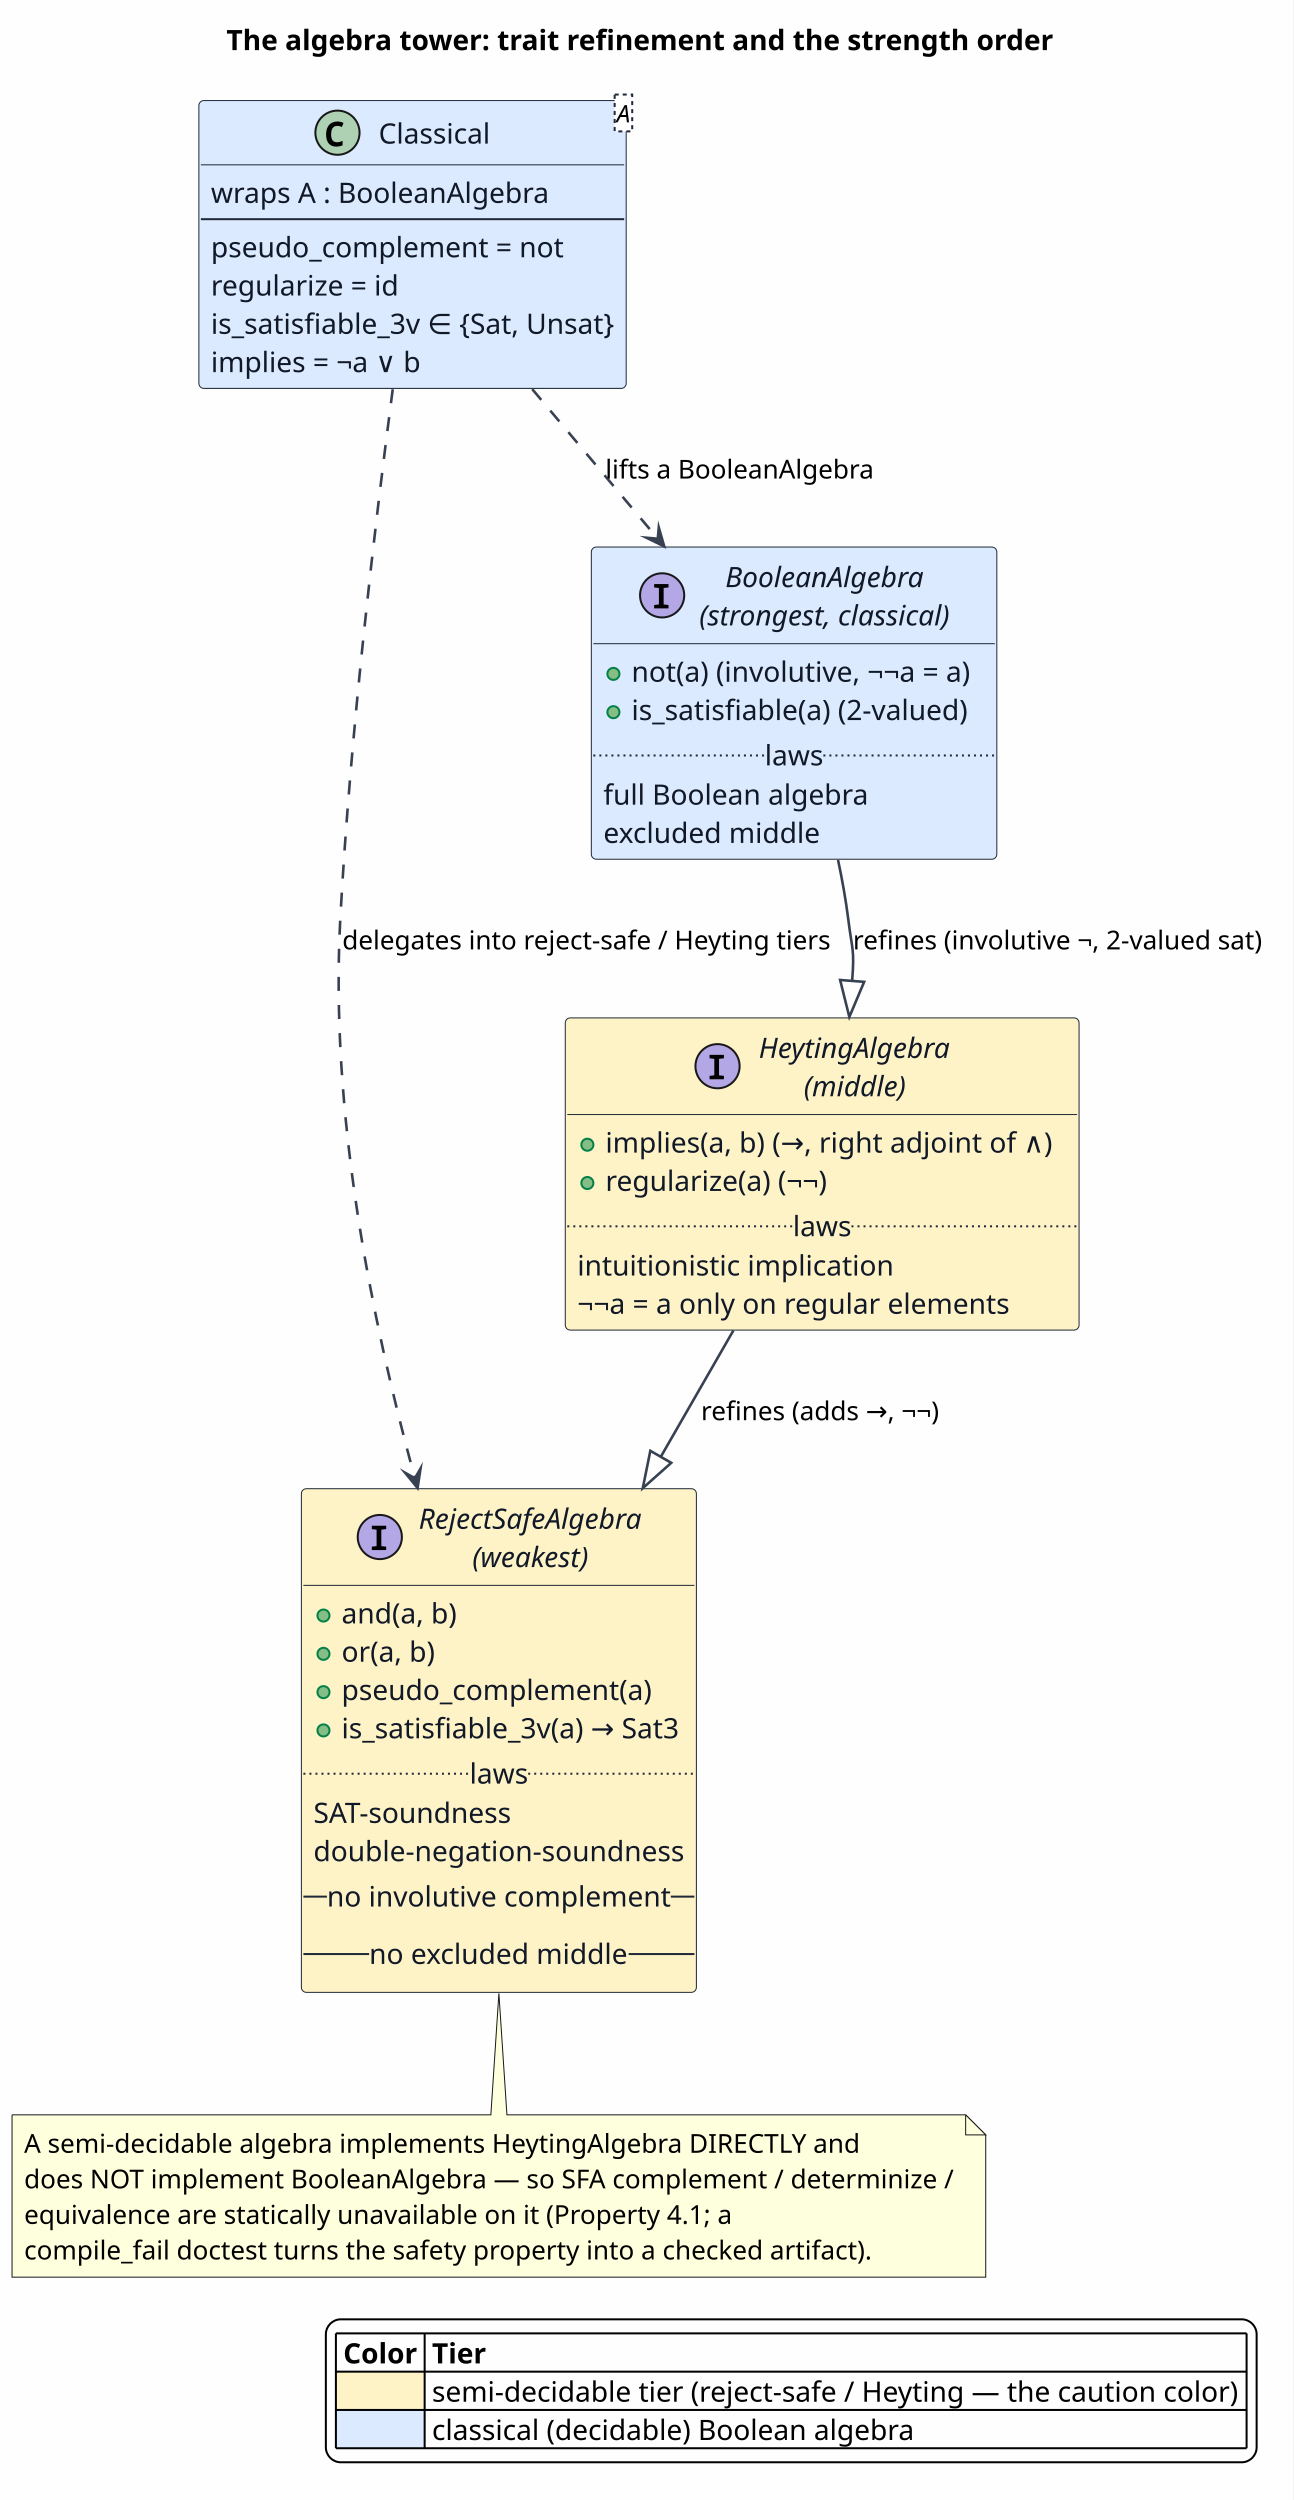
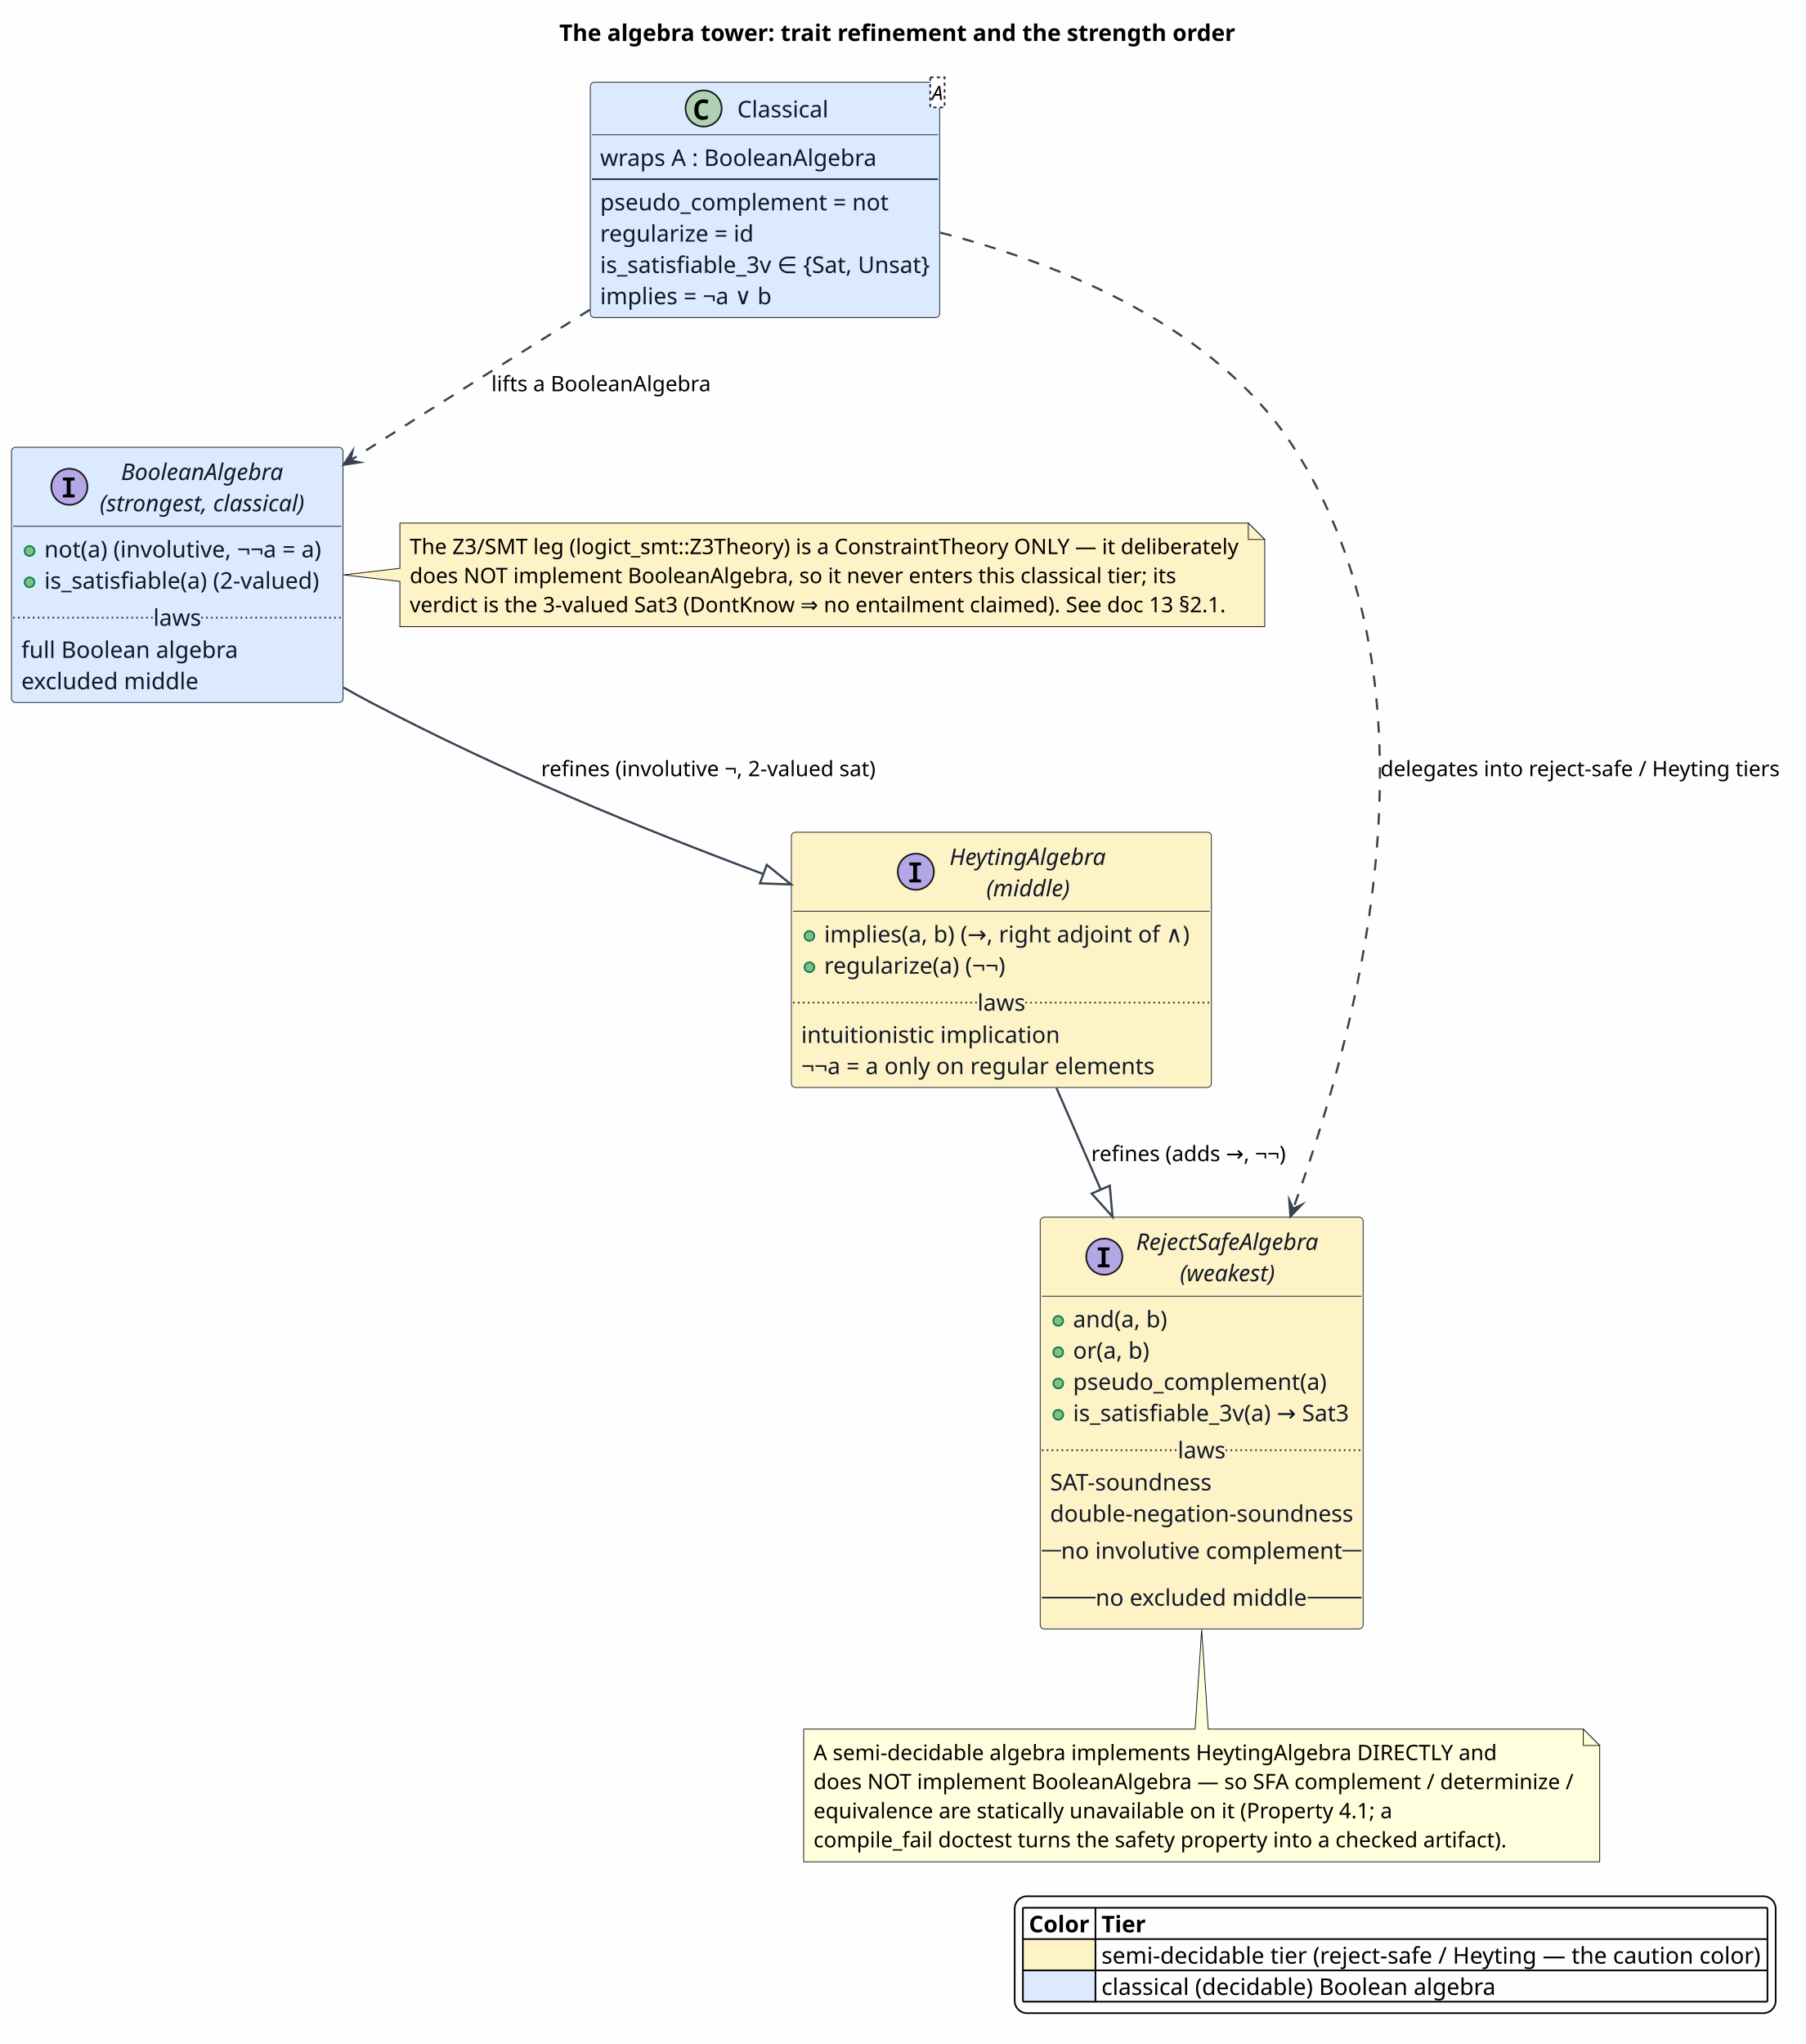
- <svg xmlns="http://www.w3.org/2000/svg" contentStyleType="text/css" data-diagram-type="CLASS" height="1245px" preserveAspectRatio="none" style="width:644px;height:1245px;background:#FEFEFE;" version="1.1" viewBox="0 0 644 1245" width="644px" zoomAndPan="magnify">
+ <svg xmlns="http://www.w3.org/2000/svg" contentStyleType="text/css" data-diagram-type="CLASS" height="1245px" preserveAspectRatio="none" style="width:1100px;height:1245px;background:#FEFEFE;" version="1.1" viewBox="0 0 1100 1245" width="1100px" zoomAndPan="magnify">
  <defs />
  <g>
-     <rect fill="#FEFEFE" height="1245" style="stroke:none;stroke-width:1;" width="644" x="0" y="0" />
+     <rect fill="#FEFEFE" height="1245" style="stroke:none;stroke-width:1;" width="1100" x="0" y="0" />
    <g class="title" data-source-line="1">
-       <text fill="#000000" font-family="sans-serif" font-size="14" font-weight="700" lengthAdjust="spacing" textLength="412.298" x="112.753" y="24.966">The algebra tower: trait refinement and the strength order</text>
+       <text fill="#000000" font-family="sans-serif" font-size="14" font-weight="700" lengthAdjust="spacing" textLength="412.298" x="340.651" y="24.966">The algebra tower: trait refinement and the strength order</text>
    </g>
    <g class="entity" data-qualified-name="RSA" data-source-line="13" id="ent0001">
-       <rect fill="#FEF3C7" height="250.815" rx="2.5" ry="2.5" style="stroke:#1F2937;stroke-width:0.5;" width="196.715" x="150.09" y="741.374" />
-       <ellipse cx="189.146" cy="765.442" fill="#B4A7E5" rx="11" ry="11" style="stroke:#181818;stroke-width:1;" />
-       <path d="M185.177,771.942 L185.177,770.239 L187.537,769.973 L187.537,761.77 L185.177,761.504 L185.177,759.801 L192.318,759.801 L192.318,761.504 L189.896,761.77 L189.896,769.973 L192.318,770.239 L192.318,771.942 L185.177,771.942 Z " fill="#000000" />
-       <text fill="#111827" font-family="sans-serif" font-size="14" font-style="italic" lengthAdjust="spacing" textLength="111.258" x="208.492" y="761.34">RejectSafeAlgebra</text>
-       <text fill="#111827" font-family="sans-serif" font-size="14" font-style="italic" lengthAdjust="spacing" textLength="57.792" x="235.225" y="780.408">(weakest)</text>
-       <line style="stroke:#1F2937;stroke-width:0.5;" x1="151.09" x2="345.805" y1="789.51" y2="789.51" />
+       <rect fill="#FEF3C7" height="250.815" rx="2.5" ry="2.5" style="stroke:#1F2937;stroke-width:0.5;" width="196.715" x="633.61" y="741.374" />
+       <ellipse cx="672.666" cy="765.442" fill="#B4A7E5" rx="11" ry="11" style="stroke:#181818;stroke-width:1;" />
+       <path d="M668.697,771.942 L668.697,770.239 L671.057,769.973 L671.057,761.77 L668.697,761.504 L668.697,759.801 L675.838,759.801 L675.838,761.504 L673.416,761.77 L673.416,769.973 L675.838,770.239 L675.838,771.942 L668.697,771.942 Z " fill="#000000" />
+       <text fill="#111827" font-family="sans-serif" font-size="14" font-style="italic" lengthAdjust="spacing" textLength="111.258" x="692.012" y="761.34">RejectSafeAlgebra</text>
+       <text fill="#111827" font-family="sans-serif" font-size="14" font-style="italic" lengthAdjust="spacing" textLength="57.792" x="718.745" y="780.408">(weakest)</text>
+       <line style="stroke:#1F2937;stroke-width:0.5;" x1="634.61" x2="829.325" y1="789.51" y2="789.51" />
      <g data-visibility-modifier="PUBLIC_METHOD">
-         <ellipse cx="161.09" cy="804.544" fill="#84BE84" rx="3" ry="3" style="stroke:#038048;stroke-width:1;" />
+         <ellipse cx="644.61" cy="804.544" fill="#84BE84" rx="3" ry="3" style="stroke:#038048;stroke-width:1;" />
      </g>
-       <text fill="#111827" font-family="sans-serif" font-size="14" lengthAdjust="spacing" textLength="57.372" x="170.09" y="808.476">and(a, b)</text>
+       <text fill="#111827" font-family="sans-serif" font-size="14" lengthAdjust="spacing" textLength="57.372" x="653.61" y="808.476">and(a, b)</text>
      <g data-visibility-modifier="PUBLIC_METHOD">
-         <ellipse cx="161.09" cy="823.612" fill="#84BE84" rx="3" ry="3" style="stroke:#038048;stroke-width:1;" />
+         <ellipse cx="644.61" cy="823.612" fill="#84BE84" rx="3" ry="3" style="stroke:#038048;stroke-width:1;" />
      </g>
-       <text fill="#111827" font-family="sans-serif" font-size="14" lengthAdjust="spacing" textLength="46.508" x="170.09" y="827.544">or(a, b)</text>
+       <text fill="#111827" font-family="sans-serif" font-size="14" lengthAdjust="spacing" textLength="46.508" x="653.61" y="827.544">or(a, b)</text>
      <g data-visibility-modifier="PUBLIC_METHOD">
-         <ellipse cx="161.09" cy="842.68" fill="#84BE84" rx="3" ry="3" style="stroke:#038048;stroke-width:1;" />
+         <ellipse cx="644.61" cy="842.68" fill="#84BE84" rx="3" ry="3" style="stroke:#038048;stroke-width:1;" />
      </g>
-       <text fill="#111827" font-family="sans-serif" font-size="14" lengthAdjust="spacing" textLength="154.503" x="170.09" y="846.611">pseudo_complement(a)</text>
+       <text fill="#111827" font-family="sans-serif" font-size="14" lengthAdjust="spacing" textLength="154.503" x="653.61" y="846.611">pseudo_complement(a)</text>
      <g data-visibility-modifier="PUBLIC_METHOD">
-         <ellipse cx="161.09" cy="861.747" fill="#84BE84" rx="3" ry="3" style="stroke:#038048;stroke-width:1;" />
+         <ellipse cx="644.61" cy="861.747" fill="#84BE84" rx="3" ry="3" style="stroke:#038048;stroke-width:1;" />
      </g>
-       <text fill="#111827" font-family="sans-serif" font-size="14" lengthAdjust="spacing" textLength="168.068" x="170.09" y="865.679">is_satisfiable_3v(a) → Sat3</text>
-       <text fill="#111827" font-family="sans-serif" font-size="14" lengthAdjust="spacing" textLength="99.974" x="156.09" y="907.815">SAT-soundness</text>
-       <text fill="#111827" font-family="sans-serif" font-size="14" lengthAdjust="spacing" textLength="184.715" x="156.09" y="926.883">double-negation-soundness</text>
-       <line style="stroke:#1F2937;stroke-width:1;stroke-dasharray:1,2;" x1="151.09" x2="233.86" y1="883.315" y2="883.315" />
-       <text fill="#111827" font-family="sans-serif" font-size="14" lengthAdjust="spacing" textLength="29.176" x="233.86" y="888.247">laws</text>
-       <line style="stroke:#1F2937;stroke-width:1;stroke-dasharray:1,2;" x1="263.036" x2="345.805" y1="883.315" y2="883.315" />
-       <line style="stroke:#1F2937;stroke-width:1;" x1="151.09" x2="162.81" y1="944.519" y2="944.519" />
-       <text fill="#111827" font-family="sans-serif" font-size="14" lengthAdjust="spacing" textLength="171.275" x="162.81" y="949.451">no involutive complement</text>
-       <line style="stroke:#1F2937;stroke-width:1;" x1="334.085" x2="345.805" y1="944.519" y2="944.519" />
-       <line style="stroke:#1F2937;stroke-width:1;" x1="151.09" x2="183.831" y1="973.121" y2="973.121" />
-       <text fill="#111827" font-family="sans-serif" font-size="14" lengthAdjust="spacing" textLength="129.233" x="183.831" y="978.053">no excluded middle</text>
-       <line style="stroke:#1F2937;stroke-width:1;" x1="313.064" x2="345.805" y1="973.121" y2="973.121" />
+       <text fill="#111827" font-family="sans-serif" font-size="14" lengthAdjust="spacing" textLength="168.068" x="653.61" y="865.679">is_satisfiable_3v(a) → Sat3</text>
+       <text fill="#111827" font-family="sans-serif" font-size="14" lengthAdjust="spacing" textLength="99.974" x="639.61" y="907.815">SAT-soundness</text>
+       <text fill="#111827" font-family="sans-serif" font-size="14" lengthAdjust="spacing" textLength="184.715" x="639.61" y="926.883">double-negation-soundness</text>
+       <line style="stroke:#1F2937;stroke-width:1;stroke-dasharray:1,2;" x1="634.61" x2="717.38" y1="883.315" y2="883.315" />
+       <text fill="#111827" font-family="sans-serif" font-size="14" lengthAdjust="spacing" textLength="29.176" x="717.38" y="888.247">laws</text>
+       <line style="stroke:#1F2937;stroke-width:1;stroke-dasharray:1,2;" x1="746.556" x2="829.325" y1="883.315" y2="883.315" />
+       <line style="stroke:#1F2937;stroke-width:1;" x1="634.61" x2="646.33" y1="944.519" y2="944.519" />
+       <text fill="#111827" font-family="sans-serif" font-size="14" lengthAdjust="spacing" textLength="171.275" x="646.33" y="949.451">no involutive complement</text>
+       <line style="stroke:#1F2937;stroke-width:1;" x1="817.605" x2="829.325" y1="944.519" y2="944.519" />
+       <line style="stroke:#1F2937;stroke-width:1;" x1="634.61" x2="667.351" y1="973.121" y2="973.121" />
+       <text fill="#111827" font-family="sans-serif" font-size="14" lengthAdjust="spacing" textLength="129.233" x="667.351" y="978.053">no excluded middle</text>
+       <line style="stroke:#1F2937;stroke-width:1;" x1="796.584" x2="829.325" y1="973.121" y2="973.121" />
    </g>
    <g class="entity" data-qualified-name="HA" data-source-line="25" id="ent0002">
-       <rect fill="#FEF3C7" height="155.475" rx="2.5" ry="2.5" style="stroke:#1F2937;stroke-width:0.5;" width="255.863" x="281.51" y="506.904" />
-       <ellipse cx="357.332" cy="530.972" fill="#B4A7E5" rx="11" ry="11" style="stroke:#181818;stroke-width:1;" />
-       <path d="M353.364,537.472 L353.364,535.769 L355.723,535.503 L355.723,527.3 L353.364,527.034 L353.364,525.331 L360.504,525.331 L360.504,527.034 L358.082,527.3 L358.082,535.503 L360.504,535.769 L360.504,537.472 L353.364,537.472 Z " fill="#000000" />
-       <text fill="#111827" font-family="sans-serif" font-size="14" font-style="italic" lengthAdjust="spacing" textLength="95.718" x="377.832" y="526.87">HeytingAlgebra</text>
-       <text fill="#111827" font-family="sans-serif" font-size="14" font-style="italic" lengthAdjust="spacing" textLength="50.792" x="400.296" y="545.938">(middle)</text>
-       <line style="stroke:#1F2937;stroke-width:0.5;" x1="282.51" x2="536.373" y1="555.04" y2="555.04" />
+       <rect fill="#FEF3C7" height="155.475" rx="2.5" ry="2.5" style="stroke:#1F2937;stroke-width:0.5;" width="255.863" x="482.04" y="506.904" />
+       <ellipse cx="557.862" cy="530.972" fill="#B4A7E5" rx="11" ry="11" style="stroke:#181818;stroke-width:1;" />
+       <path d="M553.894,537.472 L553.894,535.769 L556.253,535.503 L556.253,527.3 L553.894,527.034 L553.894,525.331 L561.034,525.331 L561.034,527.034 L558.612,527.3 L558.612,535.503 L561.034,535.769 L561.034,537.472 L553.894,537.472 Z " fill="#000000" />
+       <text fill="#111827" font-family="sans-serif" font-size="14" font-style="italic" lengthAdjust="spacing" textLength="95.718" x="578.362" y="526.87">HeytingAlgebra</text>
+       <text fill="#111827" font-family="sans-serif" font-size="14" font-style="italic" lengthAdjust="spacing" textLength="50.792" x="600.826" y="545.938">(middle)</text>
+       <line style="stroke:#1F2937;stroke-width:0.5;" x1="483.04" x2="736.903" y1="555.04" y2="555.04" />
      <g data-visibility-modifier="PUBLIC_METHOD">
-         <ellipse cx="292.51" cy="570.074" fill="#84BE84" rx="3" ry="3" style="stroke:#038048;stroke-width:1;" />
+         <ellipse cx="493.04" cy="570.074" fill="#84BE84" rx="3" ry="3" style="stroke:#038048;stroke-width:1;" />
      </g>
-       <text fill="#111827" font-family="sans-serif" font-size="14" lengthAdjust="spacing" textLength="229.863" x="301.51" y="574.006">implies(a, b)   (→, right adjoint of ∧)</text>
+       <text fill="#111827" font-family="sans-serif" font-size="14" lengthAdjust="spacing" textLength="229.863" x="502.04" y="574.006">implies(a, b)   (→, right adjoint of ∧)</text>
      <g data-visibility-modifier="PUBLIC_METHOD">
-         <ellipse cx="292.51" cy="589.142" fill="#84BE84" rx="3" ry="3" style="stroke:#038048;stroke-width:1;" />
+         <ellipse cx="493.04" cy="589.142" fill="#84BE84" rx="3" ry="3" style="stroke:#038048;stroke-width:1;" />
      </g>
-       <text fill="#111827" font-family="sans-serif" font-size="14" lengthAdjust="spacing" textLength="117.865" x="301.51" y="593.074">regularize(a)   (¬¬)</text>
-       <text fill="#111827" font-family="sans-serif" font-size="14" lengthAdjust="spacing" textLength="157.611" x="287.51" y="635.21">intuitionistic implication</text>
-       <text fill="#111827" font-family="sans-serif" font-size="14" lengthAdjust="spacing" textLength="215.557" x="287.51" y="654.277">¬¬a = a only on regular elements</text>
-       <line style="stroke:#1F2937;stroke-width:1;stroke-dasharray:1,2;" x1="282.51" x2="394.853" y1="610.71" y2="610.71" />
-       <text fill="#111827" font-family="sans-serif" font-size="14" lengthAdjust="spacing" textLength="29.176" x="394.853" y="615.641">laws</text>
-       <line style="stroke:#1F2937;stroke-width:1;stroke-dasharray:1,2;" x1="424.029" x2="536.373" y1="610.71" y2="610.71" />
+       <text fill="#111827" font-family="sans-serif" font-size="14" lengthAdjust="spacing" textLength="117.865" x="502.04" y="593.074">regularize(a)   (¬¬)</text>
+       <text fill="#111827" font-family="sans-serif" font-size="14" lengthAdjust="spacing" textLength="157.611" x="488.04" y="635.21">intuitionistic implication</text>
+       <text fill="#111827" font-family="sans-serif" font-size="14" lengthAdjust="spacing" textLength="215.557" x="488.04" y="654.277">¬¬a = a only on regular elements</text>
+       <line style="stroke:#1F2937;stroke-width:1;stroke-dasharray:1,2;" x1="483.04" x2="595.383" y1="610.71" y2="610.71" />
+       <text fill="#111827" font-family="sans-serif" font-size="14" lengthAdjust="spacing" textLength="29.176" x="595.383" y="615.641">laws</text>
+       <line style="stroke:#1F2937;stroke-width:1;stroke-dasharray:1,2;" x1="624.559" x2="736.903" y1="610.71" y2="610.71" />
    </g>
    <g class="entity" data-qualified-name="BA" data-source-line="33" id="ent0003">
-       <rect fill="#DBEAFE" height="155.475" rx="2.5" ry="2.5" style="stroke:#1F2937;stroke-width:0.5;" width="201.937" x="294.48" y="272.424" />
-       <ellipse cx="329.743" cy="296.492" fill="#B4A7E5" rx="11" ry="11" style="stroke:#181818;stroke-width:1;" />
-       <path d="M325.775,302.992 L325.775,301.289 L328.134,301.023 L328.134,292.82 L325.775,292.554 L325.775,290.851 L332.915,290.851 L332.915,292.554 L330.493,292.82 L330.493,301.023 L332.915,301.289 L332.915,302.992 L325.775,302.992 Z " fill="#000000" />
-       <text fill="#111827" font-family="sans-serif" font-size="14" font-style="italic" lengthAdjust="spacing" textLength="99.022" x="361.189" y="292.39">BooleanAlgebra</text>
-       <text fill="#111827" font-family="sans-serif" font-size="14" font-style="italic" lengthAdjust="spacing" textLength="124.907" x="348.246" y="311.458">(strongest, classical)</text>
-       <line style="stroke:#1F2937;stroke-width:0.5;" x1="295.48" x2="495.417" y1="320.56" y2="320.56" />
+       <rect fill="#DBEAFE" height="155.475" rx="2.5" ry="2.5" style="stroke:#1F2937;stroke-width:0.5;" width="201.937" x="7" y="272.424" />
+       <ellipse cx="42.263" cy="296.492" fill="#B4A7E5" rx="11" ry="11" style="stroke:#181818;stroke-width:1;" />
+       <path d="M38.295,302.992 L38.295,301.289 L40.654,301.023 L40.654,292.82 L38.295,292.554 L38.295,290.851 L45.435,290.851 L45.435,292.554 L43.013,292.82 L43.013,301.023 L45.435,301.289 L45.435,302.992 L38.295,302.992 Z " fill="#000000" />
+       <text fill="#111827" font-family="sans-serif" font-size="14" font-style="italic" lengthAdjust="spacing" textLength="99.022" x="73.709" y="292.39">BooleanAlgebra</text>
+       <text fill="#111827" font-family="sans-serif" font-size="14" font-style="italic" lengthAdjust="spacing" textLength="124.907" x="60.766" y="311.458">(strongest, classical)</text>
+       <line style="stroke:#1F2937;stroke-width:0.5;" x1="8" x2="207.937" y1="320.56" y2="320.56" />
      <g data-visibility-modifier="PUBLIC_METHOD">
-         <ellipse cx="305.48" cy="335.594" fill="#84BE84" rx="3" ry="3" style="stroke:#038048;stroke-width:1;" />
+         <ellipse cx="18" cy="335.594" fill="#84BE84" rx="3" ry="3" style="stroke:#038048;stroke-width:1;" />
      </g>
-       <text fill="#111827" font-family="sans-serif" font-size="14" lengthAdjust="spacing" textLength="175.937" x="314.48" y="339.526">not(a)   (involutive, ¬¬a = a)</text>
+       <text fill="#111827" font-family="sans-serif" font-size="14" lengthAdjust="spacing" textLength="175.937" x="27" y="339.526">not(a)   (involutive, ¬¬a = a)</text>
      <g data-visibility-modifier="PUBLIC_METHOD">
-         <ellipse cx="305.48" cy="354.662" fill="#84BE84" rx="3" ry="3" style="stroke:#038048;stroke-width:1;" />
+         <ellipse cx="18" cy="354.662" fill="#84BE84" rx="3" ry="3" style="stroke:#038048;stroke-width:1;" />
      </g>
-       <text fill="#111827" font-family="sans-serif" font-size="14" lengthAdjust="spacing" textLength="174.691" x="314.48" y="358.594">is_satisfiable(a)   (2-valued)</text>
-       <text fill="#111827" font-family="sans-serif" font-size="14" lengthAdjust="spacing" textLength="132.244" x="300.48" y="400.729">full Boolean algebra</text>
-       <text fill="#111827" font-family="sans-serif" font-size="14" lengthAdjust="spacing" textLength="108.472" x="300.48" y="419.797">excluded middle</text>
-       <line style="stroke:#1F2937;stroke-width:1;stroke-dasharray:1,2;" x1="295.48" x2="380.861" y1="376.23" y2="376.23" />
-       <text fill="#111827" font-family="sans-serif" font-size="14" lengthAdjust="spacing" textLength="29.176" x="380.861" y="381.161">laws</text>
-       <line style="stroke:#1F2937;stroke-width:1;stroke-dasharray:1,2;" x1="410.037" x2="495.417" y1="376.23" y2="376.23" />
+       <text fill="#111827" font-family="sans-serif" font-size="14" lengthAdjust="spacing" textLength="174.691" x="27" y="358.594">is_satisfiable(a)   (2-valued)</text>
+       <text fill="#111827" font-family="sans-serif" font-size="14" lengthAdjust="spacing" textLength="132.244" x="13" y="400.729">full Boolean algebra</text>
+       <text fill="#111827" font-family="sans-serif" font-size="14" lengthAdjust="spacing" textLength="108.472" x="13" y="419.797">excluded middle</text>
+       <line style="stroke:#1F2937;stroke-width:1;stroke-dasharray:1,2;" x1="8" x2="93.381" y1="376.23" y2="376.23" />
+       <text fill="#111827" font-family="sans-serif" font-size="14" lengthAdjust="spacing" textLength="29.176" x="93.381" y="381.161">laws</text>
+       <line style="stroke:#1F2937;stroke-width:1;stroke-dasharray:1,2;" x1="122.557" x2="207.937" y1="376.23" y2="376.23" />
    </g>
    <g class="entity" data-qualified-name="CL" data-source-line="41" id="ent0004">
-       <rect fill="#DBEAFE" height="143.34" rx="2.5" ry="2.5" style="stroke:#1F2937;stroke-width:0.5;" width="212.803" x="99.04" y="50.084" />
-       <ellipse cx="168.057" cy="66.084" fill="#ADD1B2" rx="11" ry="11" style="stroke:#181818;stroke-width:1;" />
-       <path d="M167.526,73.006 Q165.776,73.006 164.636,72.271 Q163.511,71.521 162.948,70.178 Q162.401,68.818 162.401,67.021 Q162.401,64.99 163.057,63.537 Q163.714,62.084 164.995,61.303 Q166.276,60.521 168.151,60.521 Q169.042,60.521 169.714,60.709 Q170.386,60.881 171.073,61.225 L170.261,63.24 Q169.636,62.928 169.089,62.803 Q168.557,62.678 168.073,62.678 Q166.901,62.678 166.198,63.209 Q165.495,63.74 165.198,64.693 Q164.901,65.646 164.901,66.912 Q164.901,68.928 165.62,69.896 Q166.339,70.85 167.932,70.85 Q168.526,70.85 169.151,70.693 Q169.776,70.537 170.604,70.162 L170.604,72.381 Q169.87,72.693 169.073,72.85 Q168.292,73.006 167.526,73.006 Z " fill="#000000" />
-       <text fill="#111827" font-family="sans-serif" font-size="14" lengthAdjust="spacing" textLength="55.524" x="188.557" y="71.516">Classical</text>
-       <rect fill="#FFFFFF" height="18.344" style="stroke:#1F2937;stroke-width:1;stroke-dasharray:2,2;" width="8.744" x="306.099" y="47.084" />
-       <text fill="#000000" font-family="sans-serif" font-size="12" font-style="italic" lengthAdjust="spacing" textLength="6.744" x="307.099" y="60.912">A</text>
-       <line style="stroke:#1F2937;stroke-width:0.5;" x1="100.04" x2="310.843" y1="82.084" y2="82.084" />
-       <text fill="#111827" font-family="sans-serif" font-size="14" lengthAdjust="spacing" textLength="168.937" x="105.04" y="101.05">wraps A : BooleanAlgebra</text>
-       <line style="stroke:#1F2937;stroke-width:1;" x1="100.04" x2="310.843" y1="109.152" y2="109.152" />
-       <text fill="#111827" font-family="sans-serif" font-size="14" lengthAdjust="spacing" textLength="175.713" x="105.04" y="128.118">pseudo_complement = not</text>
-       <text fill="#111827" font-family="sans-serif" font-size="14" lengthAdjust="spacing" textLength="119.266" x="105.04" y="147.186">regularize        = id</text>
-       <text fill="#111827" font-family="sans-serif" font-size="14" lengthAdjust="spacing" textLength="200.803" x="105.04" y="166.254">is_satisfiable_3v ∈ {Sat, Unsat}</text>
-       <text fill="#111827" font-family="sans-serif" font-size="14" lengthAdjust="spacing" textLength="140.825" x="105.04" y="185.321">implies           = ¬a ∨ b</text>
+       <rect fill="#DBEAFE" height="143.34" rx="2.5" ry="2.5" style="stroke:#1F2937;stroke-width:0.5;" width="212.803" x="359.57" y="50.084" />
+       <ellipse cx="428.587" cy="66.084" fill="#ADD1B2" rx="11" ry="11" style="stroke:#181818;stroke-width:1;" />
+       <path d="M428.056,73.006 Q426.306,73.006 425.166,72.271 Q424.041,71.521 423.478,70.178 Q422.931,68.818 422.931,67.021 Q422.931,64.99 423.587,63.537 Q424.244,62.084 425.525,61.303 Q426.806,60.521 428.681,60.521 Q429.572,60.521 430.244,60.709 Q430.916,60.881 431.603,61.225 L430.791,63.24 Q430.166,62.928 429.619,62.803 Q429.087,62.678 428.603,62.678 Q427.431,62.678 426.728,63.209 Q426.025,63.74 425.728,64.693 Q425.431,65.646 425.431,66.912 Q425.431,68.928 426.15,69.896 Q426.869,70.85 428.462,70.85 Q429.056,70.85 429.681,70.693 Q430.306,70.537 431.134,70.162 L431.134,72.381 Q430.4,72.693 429.603,72.85 Q428.822,73.006 428.056,73.006 Z " fill="#000000" />
+       <text fill="#111827" font-family="sans-serif" font-size="14" lengthAdjust="spacing" textLength="55.524" x="449.087" y="71.516">Classical</text>
+       <rect fill="#FFFFFF" height="18.344" style="stroke:#1F2937;stroke-width:1;stroke-dasharray:2,2;" width="8.744" x="566.629" y="47.084" />
+       <text fill="#000000" font-family="sans-serif" font-size="12" font-style="italic" lengthAdjust="spacing" textLength="6.744" x="567.629" y="60.912">A</text>
+       <line style="stroke:#1F2937;stroke-width:0.5;" x1="360.57" x2="571.373" y1="82.084" y2="82.084" />
+       <text fill="#111827" font-family="sans-serif" font-size="14" lengthAdjust="spacing" textLength="168.937" x="365.57" y="101.05">wraps A : BooleanAlgebra</text>
+       <line style="stroke:#1F2937;stroke-width:1;" x1="360.57" x2="571.373" y1="109.152" y2="109.152" />
+       <text fill="#111827" font-family="sans-serif" font-size="14" lengthAdjust="spacing" textLength="175.713" x="365.57" y="128.118">pseudo_complement = not</text>
+       <text fill="#111827" font-family="sans-serif" font-size="14" lengthAdjust="spacing" textLength="119.266" x="365.57" y="147.186">regularize        = id</text>
+       <text fill="#111827" font-family="sans-serif" font-size="14" lengthAdjust="spacing" textLength="200.803" x="365.57" y="166.254">is_satisfiable_3v ∈ {Sat, Unsat}</text>
+       <text fill="#111827" font-family="sans-serif" font-size="14" lengthAdjust="spacing" textLength="140.825" x="365.57" y="185.321">implies           = ¬a ∨ b</text>
    </g>
    <g class="entity" data-qualified-name="GMN9" data-source-line="59" id="ent0010">
-       <path d="M6,1053.194 L6,1134.018 A0,0 0 0 0 6,1134.018 L490.892,1134.018 A0,0 0 0 0 490.892,1134.018 L490.892,1063.194 L480.892,1053.194 L252.45,1053.194 L248.45,992.684 L244.45,1053.194 L6,1053.194 A0,0 0 0 0 6,1053.194" fill="#FEFFDD" style="stroke:#181818;stroke-width:0.5;" />
-       <path d="M480.892,1053.194 L480.892,1063.194 L490.892,1063.194 L480.892,1053.194" fill="#FEFFDD" style="stroke:#181818;stroke-width:0.5;" />
-       <text fill="#000000" font-family="sans-serif" font-size="13" lengthAdjust="spacing" textLength="417.456" x="12" y="1072.091">A semi-decidable algebra implements HeytingAlgebra DIRECTLY and</text>
-       <text fill="#000000" font-family="sans-serif" font-size="13" lengthAdjust="spacing" textLength="463.892" x="12" y="1089.797">does NOT implement BooleanAlgebra — so SFA complement / determinize /</text>
-       <text fill="#000000" font-family="sans-serif" font-size="13" lengthAdjust="spacing" textLength="353.106" x="12" y="1107.503">equivalence are statically unavailable on it (Property 4.1; a</text>
-       <text fill="#000000" font-family="sans-serif" font-size="13" lengthAdjust="spacing" textLength="422.461" x="12" y="1125.209">compile_fail doctest turns the safety property into a checked artifact).</text>
+       <path d="M489.52,1053.194 L489.52,1134.018 A0,0 0 0 0 489.52,1134.018 L974.412,1134.018 A0,0 0 0 0 974.412,1134.018 L974.412,1063.194 L964.412,1053.194 L735.97,1053.194 L731.97,992.684 L727.97,1053.194 L489.52,1053.194 A0,0 0 0 0 489.52,1053.194" fill="#FEFFDD" style="stroke:#181818;stroke-width:0.5;" />
+       <path d="M964.412,1053.194 L964.412,1063.194 L974.412,1063.194 L964.412,1053.194" fill="#FEFFDD" style="stroke:#181818;stroke-width:0.5;" />
+       <text fill="#000000" font-family="sans-serif" font-size="13" lengthAdjust="spacing" textLength="417.456" x="495.52" y="1072.091">A semi-decidable algebra implements HeytingAlgebra DIRECTLY and</text>
+       <text fill="#000000" font-family="sans-serif" font-size="13" lengthAdjust="spacing" textLength="463.892" x="495.52" y="1089.797">does NOT implement BooleanAlgebra — so SFA complement / determinize /</text>
+       <text fill="#000000" font-family="sans-serif" font-size="13" lengthAdjust="spacing" textLength="353.106" x="495.52" y="1107.503">equivalence are statically unavailable on it (Property 4.1; a</text>
+       <text fill="#000000" font-family="sans-serif" font-size="13" lengthAdjust="spacing" textLength="422.461" x="495.52" y="1125.209">compile_fail doctest turns the safety property into a checked artifact).</text>
+     </g>
+     <g class="entity" data-qualified-name="GMN12" data-source-line="66" id="ent0013">
+       <path d="M243.58,318.604 L243.58,346.164 L209.28,350.164 L243.58,354.164 L243.58,381.722 A0,0 0 0 0 243.58,381.722 L770.359,381.722 A0,0 0 0 0 770.359,381.722 L770.359,328.604 L760.359,318.604 L243.58,318.604 A0,0 0 0 0 243.58,318.604" fill="#FEF3C7" style="stroke:#181818;stroke-width:0.5;" />
+       <path d="M760.359,318.604 L760.359,328.604 L770.359,328.604 L760.359,318.604" fill="#FEF3C7" style="stroke:#181818;stroke-width:0.5;" />
+       <text fill="#000000" font-family="sans-serif" font-size="13" lengthAdjust="spacing" textLength="505.779" x="249.58" y="337.501">The Z3/SMT leg (logict_smt::Z3Theory) is a ConstraintTheory ONLY — it deliberately</text>
+       <text fill="#000000" font-family="sans-serif" font-size="13" lengthAdjust="spacing" textLength="467.779" x="249.58" y="355.207">does NOT implement BooleanAlgebra, so it never enters this classical tier; its</text>
+       <text fill="#000000" font-family="sans-serif" font-size="13" lengthAdjust="spacing" textLength="497.561" x="249.58" y="372.913">verdict is the 3-valued Sat3 (DontKnow ⇒ no entailment claimed). See doc 13 §2.1.</text>
    </g>
    <g class="link" data-entity-1="ent0002" data-entity-2="ent0001" data-link-type="extension" data-source-line="51" id="lnk5">
-       <path codeLine="51" d="M365.24,662.554 C351.28,686.854 344.44,698.758 329.07,725.498" fill="none" id="HA-to-RSA" style="stroke:#374151;stroke-width:1.3;" />
-       <polygon fill="none" points="320.1,741.104,334.272,728.488,323.868,722.508,320.1,741.104" style="stroke:#374151;stroke-width:1.3;stroke-linejoin:miter;stroke-miterlimit:10;" />
-       <text fill="#000000" font-family="sans-serif" font-size="13" lengthAdjust="spacing" textLength="118.819" x="349.1" y="707.271">refines (adds →, ¬¬)</text>
+       <path codeLine="51" d="M643.47,662.554 C654.05,686.854 658.846,697.86 670.486,724.6" fill="none" id="HA-to-RSA" style="stroke:#374151;stroke-width:1.3;" />
+       <polygon fill="none" points="677.67,741.104,675.987,722.205,664.984,726.995,677.67,741.104" style="stroke:#374151;stroke-width:1.3;stroke-linejoin:miter;stroke-miterlimit:10;" />
+       <text fill="#000000" font-family="sans-serif" font-size="13" lengthAdjust="spacing" textLength="118.819" x="664.66" y="707.271">refines (adds →, ¬¬)</text>
    </g>
    <g class="link" data-entity-1="ent0003" data-entity-2="ent0002" data-link-type="extension" data-source-line="52" id="lnk6">
-       <path codeLine="52" d="M417.34,428.264 C419.45,438.174 421.24,448.224 422.45,457.904 C424.4,473.584 425.617,472.438 424.367,488.498" fill="none" id="BA-to-HA" style="stroke:#374151;stroke-width:1.3;" />
-       <polygon fill="none" points="422.97,506.444,430.349,488.964,418.385,488.033,422.97,506.444" style="stroke:#374151;stroke-width:1.3;stroke-linejoin:miter;stroke-miterlimit:10;" />
-       <text fill="#000000" font-family="sans-serif" font-size="13" lengthAdjust="spacing" textLength="204.035" x="424.77" y="472.801">refines (involutive ¬, 2-valued sat)</text>
+       <path codeLine="52" d="M209.25,418.754 C214.85,421.944 220.44,425.014 225.97,427.904 C308.56,470.994 388.996,504.05 464.986,532.41" fill="none" id="BA-to-HA" style="stroke:#374151;stroke-width:1.3;" />
+       <polygon fill="none" points="481.85,538.704,467.084,526.789,462.888,538.032,481.85,538.704" style="stroke:#374151;stroke-width:1.3;stroke-linejoin:miter;stroke-miterlimit:10;" />
+       <text fill="#000000" font-family="sans-serif" font-size="13" lengthAdjust="spacing" textLength="204.035" x="329.6" y="472.801">refines (involutive ¬, 2-valued sat)</text>
    </g>
    <g class="link" data-entity-1="ent0004" data-entity-2="ent0003" data-link-type="dependency" data-source-line="55" id="lnk7">
-       <path codeLine="55" d="M265.04,193.774 C285.94,218.674 306.286,242.914 327.576,268.284" fill="none" id="CL-to-BA" style="stroke:#374151;stroke-width:1.3;stroke-dasharray:7,7;" />
-       <polygon fill="#374151" points="330.79,272.114,328.069,262.649,327.576,268.284,321.94,267.791,330.79,272.114" style="stroke:#374151;stroke-width:1.3;stroke-linejoin:miter;stroke-miterlimit:10;" />
-       <text fill="#000000" font-family="sans-serif" font-size="13" lengthAdjust="spacing" textLength="133.991" x="301.45" y="238.321">lifts a BooleanAlgebra</text>
+       <path codeLine="55" d="M359.36,188.634 C317.65,214.574 269.46,244.724 225.97,272.424 C220.51,275.904 219.118,276.783 213.478,280.403" fill="none" id="CL-to-BA" style="stroke:#374151;stroke-width:1.3;stroke-dasharray:7,7;" />
+       <polygon fill="#374151" points="209.27,283.104,219.005,281.609,213.478,280.403,214.684,274.876,209.27,283.104" style="stroke:#374151;stroke-width:1.3;stroke-linejoin:miter;stroke-miterlimit:10;" />
+       <text fill="#000000" font-family="sans-serif" font-size="13" lengthAdjust="spacing" textLength="133.991" x="299.28" y="238.321">lifts a BooleanAlgebra</text>
    </g>
    <g class="link" data-entity-1="ent0004" data-entity-2="ent0001" data-link-type="dependency" data-source-line="56" id="lnk8">
-       <path codeLine="56" d="M195.58,193.844 C186.71,261.554 174.34,366.444 169.45,457.904 C164.3,554.054 184.68,656.021 206.63,736.211" fill="none" id="CL-to-RSA" style="stroke:#374151;stroke-width:1.3;stroke-dasharray:7,7;" />
-       <polygon fill="#374151" points="207.95,741.034,209.432,731.297,206.63,736.211,201.716,733.409,207.95,741.034" style="stroke:#374151;stroke-width:1.3;stroke-linejoin:miter;stroke-miterlimit:10;" />
-       <text fill="#000000" font-family="sans-serif" font-size="13" lengthAdjust="spacing" textLength="243.711" x="170.45" y="472.801">delegates into reject-safe / Heyting tiers</text>
+       <path codeLine="56" d="M572.84,141.694 C646.98,160.984 740.62,198.974 787.97,272.424 C878.65,413.094 834.082,608.183 787.732,736.222" fill="none" id="CL-to-RSA" style="stroke:#374151;stroke-width:1.3;stroke-dasharray:7,7;" />
+       <polygon fill="#374151" points="786.03,740.924,792.855,733.823,787.732,736.222,785.332,731.1,786.03,740.924" style="stroke:#374151;stroke-width:1.3;stroke-linejoin:miter;stroke-miterlimit:10;" />
+       <text fill="#000000" font-family="sans-serif" font-size="13" lengthAdjust="spacing" textLength="243.711" x="840.89" y="472.801">delegates into reject-safe / Heyting tiers</text>
    </g>
-     <g class="legend" data-source-line="65">
-       <rect fill="none" height="71.204" rx="7.5" ry="7.5" style="stroke:#000000;stroke-width:1;" width="463.528" x="162.277" y="1155.018" />
-       <text fill="#000000" font-family="sans-serif" font-size="14" font-weight="700" lengthAdjust="spacing" textLength="36.918" x="170.917" y="1176.984">Color</text>
-       <text fill="#000000" font-family="sans-serif" font-size="14" font-weight="700" lengthAdjust="spacing" textLength="26.88" x="215.115" y="1176.984">Tier</text>
-       <rect fill="#FEF3C7" height="19.068" style="stroke:none;stroke-width:1;" width="44.198" x="167.277" y="1181.086" />
-       <text fill="#000000" font-family="sans-serif" font-size="14" lengthAdjust="spacing" textLength="3.64" x="167.277" y="1196.052"> </text>
-       <text fill="#000000" font-family="sans-serif" font-size="14" lengthAdjust="spacing" textLength="402.05" x="215.115" y="1196.052">semi-decidable tier (reject-safe / Heyting — the caution color)</text>
-       <rect fill="#DBEAFE" height="19.068" style="stroke:none;stroke-width:1;" width="44.198" x="167.277" y="1200.154" />
-       <text fill="#000000" font-family="sans-serif" font-size="14" lengthAdjust="spacing" textLength="3.64" x="167.277" y="1215.12"> </text>
-       <text fill="#000000" font-family="sans-serif" font-size="14" lengthAdjust="spacing" textLength="240.407" x="215.115" y="1215.12">classical (decidable) Boolean algebra</text>
-       <line style="stroke:#000000;stroke-width:1;" x1="167.277" x2="620.805" y1="1162.018" y2="1162.018" />
-       <line style="stroke:#000000;stroke-width:1;" x1="167.277" x2="620.805" y1="1181.086" y2="1181.086" />
-       <line style="stroke:#000000;stroke-width:1;" x1="167.277" x2="620.805" y1="1200.154" y2="1200.154" />
-       <line style="stroke:#000000;stroke-width:1;" x1="167.277" x2="620.805" y1="1219.222" y2="1219.222" />
-       <line style="stroke:#000000;stroke-width:1;" x1="167.277" x2="167.277" y1="1162.018" y2="1219.222" />
-       <line style="stroke:#000000;stroke-width:1;" x1="211.475" x2="211.475" y1="1162.018" y2="1219.222" />
-       <line style="stroke:#000000;stroke-width:1;" x1="620.805" x2="620.805" y1="1162.018" y2="1219.222" />
+     <g class="legend" data-source-line="71">
+       <rect fill="none" height="71.204" rx="7.5" ry="7.5" style="stroke:#000000;stroke-width:1;" width="463.528" x="618.073" y="1155.018" />
+       <text fill="#000000" font-family="sans-serif" font-size="14" font-weight="700" lengthAdjust="spacing" textLength="36.918" x="626.713" y="1176.984">Color</text>
+       <text fill="#000000" font-family="sans-serif" font-size="14" font-weight="700" lengthAdjust="spacing" textLength="26.88" x="670.911" y="1176.984">Tier</text>
+       <rect fill="#FEF3C7" height="19.068" style="stroke:none;stroke-width:1;" width="44.198" x="623.073" y="1181.086" />
+       <text fill="#000000" font-family="sans-serif" font-size="14" lengthAdjust="spacing" textLength="3.64" x="623.073" y="1196.052"> </text>
+       <text fill="#000000" font-family="sans-serif" font-size="14" lengthAdjust="spacing" textLength="402.05" x="670.911" y="1196.052">semi-decidable tier (reject-safe / Heyting — the caution color)</text>
+       <rect fill="#DBEAFE" height="19.068" style="stroke:none;stroke-width:1;" width="44.198" x="623.073" y="1200.154" />
+       <text fill="#000000" font-family="sans-serif" font-size="14" lengthAdjust="spacing" textLength="3.64" x="623.073" y="1215.12"> </text>
+       <text fill="#000000" font-family="sans-serif" font-size="14" lengthAdjust="spacing" textLength="240.407" x="670.911" y="1215.12">classical (decidable) Boolean algebra</text>
+       <line style="stroke:#000000;stroke-width:1;" x1="623.073" x2="1076.601" y1="1162.018" y2="1162.018" />
+       <line style="stroke:#000000;stroke-width:1;" x1="623.073" x2="1076.601" y1="1181.086" y2="1181.086" />
+       <line style="stroke:#000000;stroke-width:1;" x1="623.073" x2="1076.601" y1="1200.154" y2="1200.154" />
+       <line style="stroke:#000000;stroke-width:1;" x1="623.073" x2="1076.601" y1="1219.222" y2="1219.222" />
+       <line style="stroke:#000000;stroke-width:1;" x1="623.073" x2="623.073" y1="1162.018" y2="1219.222" />
+       <line style="stroke:#000000;stroke-width:1;" x1="667.271" x2="667.271" y1="1162.018" y2="1219.222" />
+       <line style="stroke:#000000;stroke-width:1;" x1="1076.601" x2="1076.601" y1="1162.018" y2="1219.222" />
    </g>
  </g>
</svg>
